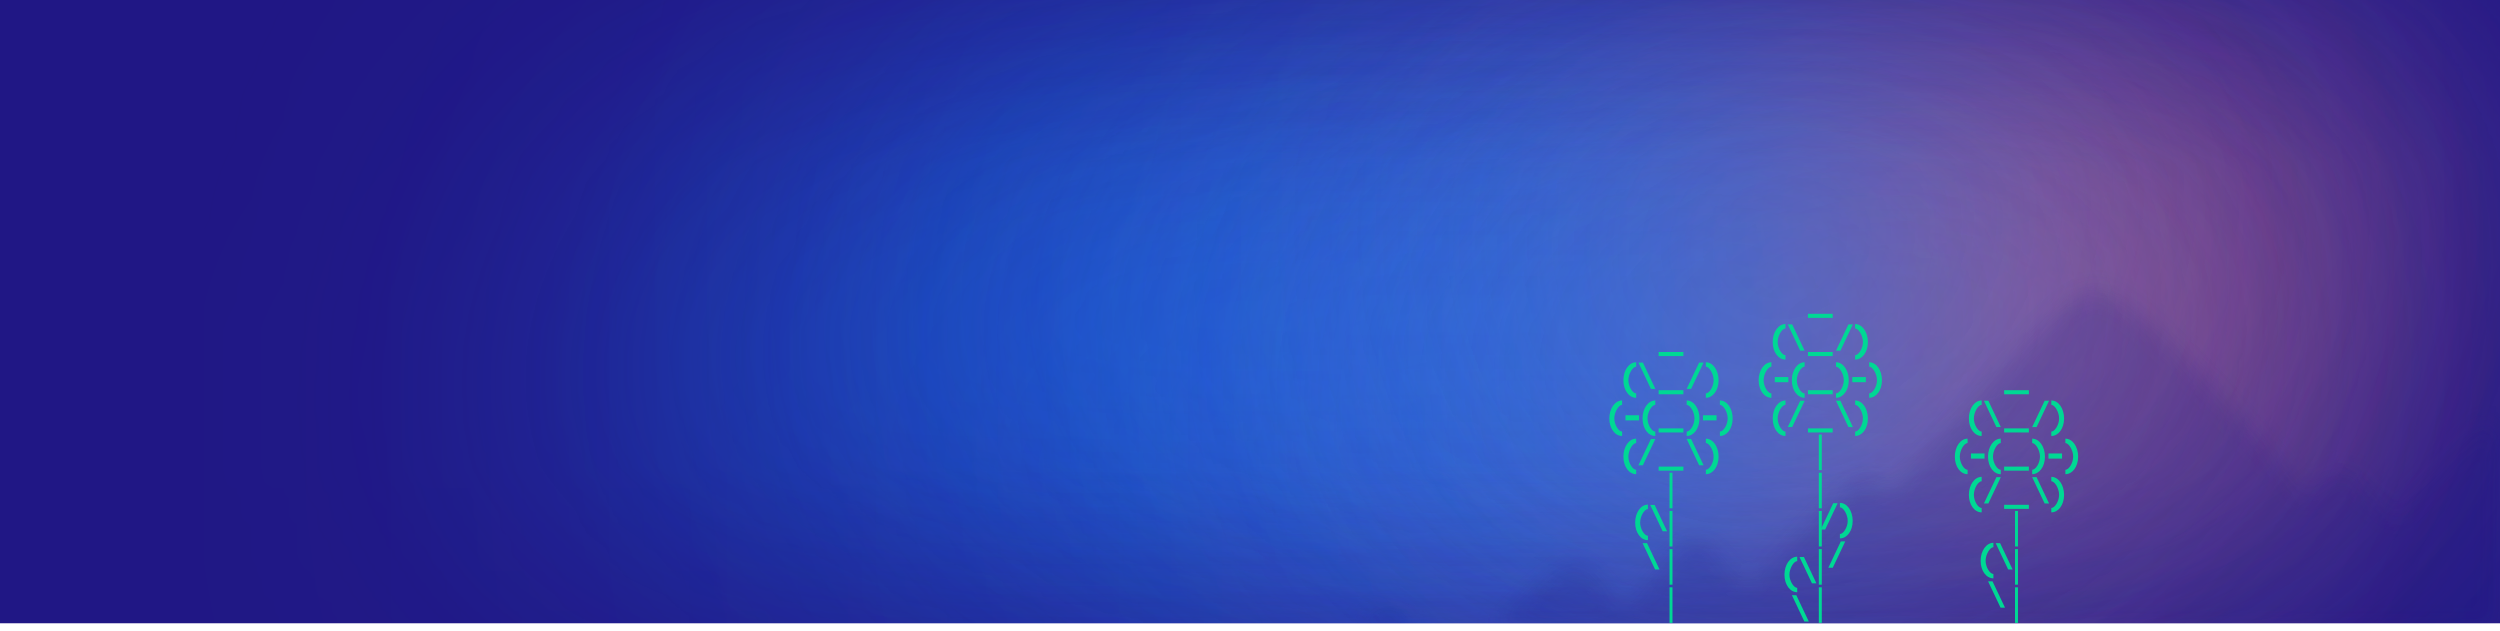
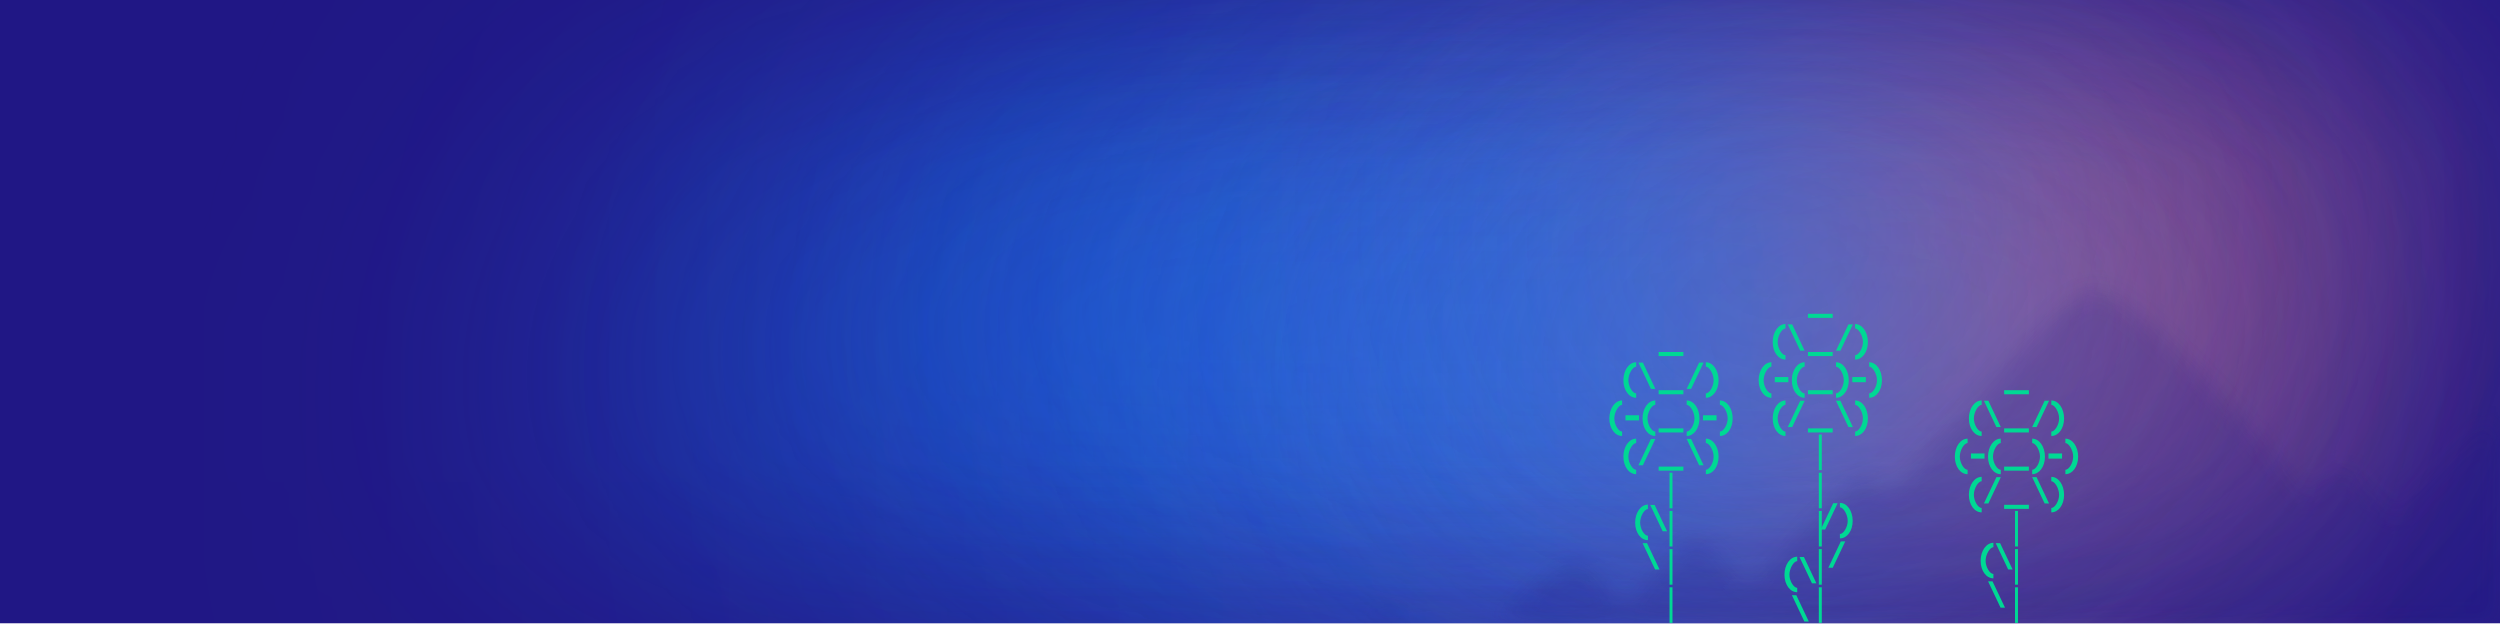
- <svg xmlns="http://www.w3.org/2000/svg" width="1440" height="363" viewBox="0 0 1440 363" fill="none">
+ <svg xmlns="http://www.w3.org/2000/svg" width="1440" height="360" viewBox="0 0 1440 360" fill="none">
  <path d="M0 0H1440V359H0V0Z" fill="#201785" />
  <mask id="mask0" mask-type="alpha" maskUnits="userSpaceOnUse" x="0" y="0" width="1440" height="359">
    <rect width="1440" height="359" fill="#1E283D" />
  </mask>
  <g mask="url(#mask0)">
    <g opacity="0.8">
      <g style="mix-blend-mode:multiply" opacity="0.8" filter="url(#filter0_f)">
        <path d="M540.967 24.674C739.587 -10.93 1182.46 -79.697 1210.76 108.073C1239.06 295.844 895.696 562.936 697.076 598.539C498.456 634.143 353.826 518.491 325.523 330.721C297.22 142.95 342.347 60.277 540.967 24.674Z" fill="url(#paint0_linear)" fill-opacity="0.4" />
      </g>
    </g>
    <g opacity="0.8">
      <g style="mix-blend-mode:multiply" opacity="0.8" filter="url(#filter1_f)">
        <path d="M666.231 -11.326C768.839 -46.93 997.628 -115.697 1012.25 72.073C1026.87 259.844 849.486 526.936 746.878 562.539C644.27 598.143 569.553 482.491 554.931 294.721C540.31 106.95 563.623 24.277 666.231 -11.326Z" fill="url(#paint1_linear)" fill-opacity="0.4" />
      </g>
    </g>
    <g opacity="0.8">
      <g style="mix-blend-mode:multiply" opacity="0.8" filter="url(#filter2_f)">
        <path d="M700.137 230.674C802.746 195.07 1031.53 126.303 1046.16 314.073C1060.78 501.844 883.393 768.936 780.784 804.539C678.176 840.143 603.459 724.491 588.837 536.721C574.216 348.95 597.529 266.277 700.137 230.674Z" fill="url(#paint2_linear)" fill-opacity="0.4" />
      </g>
    </g>
    <g opacity="0.8">
      <g style="mix-blend-mode:multiply" opacity="0.8" filter="url(#filter3_f)">
        <path d="M800.967 -88.326C999.587 -123.93 1442.46 -192.697 1470.76 -4.927C1499.06 182.844 1155.7 449.936 957.076 485.539C758.456 521.143 613.826 405.491 585.523 217.721C557.22 29.95 602.347 -52.723 800.967 -88.326Z" fill="url(#paint3_linear)" fill-opacity="0.4" />
      </g>
    </g>
    <g opacity="0.8">
      <g style="mix-blend-mode:multiply" opacity="0.8" filter="url(#filter4_f)">
        <path d="M926.231 -124.326C1028.84 -159.93 1257.63 -228.697 1272.25 -40.927C1286.87 146.844 1109.49 413.936 1006.88 449.539C904.27 485.143 829.553 369.491 814.931 181.721C800.31 -6.05 823.623 -88.723 926.231 -124.326Z" fill="url(#paint4_linear)" fill-opacity="0.4" />
      </g>
    </g>
    <g opacity="0.8">
      <g style="mix-blend-mode:multiply" opacity="0.8" filter="url(#filter5_f)">
        <path d="M960.137 117.674C1062.75 82.07 1291.53 13.303 1306.16 201.073C1320.78 388.844 1143.39 655.936 1040.78 691.539C938.176 727.143 863.459 611.491 848.837 423.721C834.216 235.95 857.529 153.277 960.137 117.674Z" fill="url(#paint5_linear)" fill-opacity="0.4" />
      </g>
    </g>
    <mask id="mask1" mask-type="alpha" maskUnits="userSpaceOnUse" x="0" y="0" width="1440" height="432">
      <rect width="1440" height="432" fill="#1E283D" />
    </mask>
    <g mask="url(#mask1)">
      <g opacity="0.8">
        <g style="mix-blend-mode:multiply" opacity="0.8" filter="url(#filter6_f)">
          <path d="M660.532 -29.95C869.944 -75.689 1336.88 -164.03 1366.72 77.189C1396.56 318.41 1034.54 661.53 825.124 707.269C615.712 753.007 463.223 604.435 433.382 363.215C403.541 121.995 451.12 15.788 660.532 -29.95Z" fill="url(#paint6_linear)" fill-opacity="0.4" />
        </g>
      </g>
      <g opacity="0.8">
        <g style="mix-blend-mode:multiply" opacity="0.8" filter="url(#filter7_f)">
          <path d="M832.292 44.002C945.906 13.453 1199.23 -45.552 1215.42 115.562C1231.61 276.677 1035.2 505.852 921.589 536.401C807.975 566.951 725.244 467.717 709.054 306.603C692.864 145.488 718.678 74.552 832.292 44.002Z" fill="url(#paint7_linear)" fill-opacity="0.4" />
        </g>
      </g>
      <g opacity="0.8">
        <g style="mix-blend-mode:multiply" opacity="0.8" filter="url(#filter8_f)">
          <path d="M938.364 54.688C1046.55 8.95 1287.77 -79.392 1303.18 161.828C1318.6 403.048 1131.58 746.169 1023.39 791.907C915.21 837.646 836.433 689.073 821.017 447.853C805.601 206.633 830.181 100.427 938.364 54.688Z" fill="url(#paint8_linear)" fill-opacity="0.4" />
        </g>
      </g>
      <g opacity="0.8">
        <g style="mix-blend-mode:multiply" opacity="0.8" filter="url(#filter9_f)">
          <path d="M964.836 -41.789C1039.88 -62.745 1207.2 -103.22 1217.89 7.298C1228.59 117.816 1098.86 275.021 1023.82 295.977C948.775 316.933 894.132 248.862 883.439 138.344C872.745 27.826 889.795 -20.834 964.836 -41.789Z" fill="url(#paint9_linear)" fill-opacity="0.4" />
        </g>
      </g>
      <g opacity="0.2" filter="url(#filter10_f)">
        <path d="M794.175 353.228C738.811 392.951 716.18 419.379 678 466H1625L1432.81 243.558L1380.24 297.167L1355.66 274.14C1351.9 270.616 1346.08 270.528 1342.21 273.936L1328.5 286.028C1295.41 244.213 1228.6 166.626 1206.05 168.018C1183.51 169.411 1132.27 245.145 1087.03 285.331C1087.03 285.331 1082.1 275.932 1074.71 275.584C1067.31 275.236 1036.78 309.877 1006.53 338.94C993.931 324.927 987.039 317.664 982.376 313.616C979.317 310.96 974.895 311.345 971.825 313.989C960.869 323.42 951.631 333.399 935.078 352.864C935.078 352.864 918.403 324.668 907.563 323.623C896.724 322.579 858.886 360.237 836.25 390.275C822.747 369.191 814.674 358.73 803.8 352.473C800.771 350.73 797.014 351.191 794.175 353.228Z" fill="#201785" />
      </g>
    </g>
  </g>
  <path d="M1160.65 314.772H1162.35V294.29H1160.65V314.772ZM1160.65 336.772H1162.35V316.29H1160.65V336.772ZM1160.65 358.772H1162.35V338.29H1160.65V358.772Z" fill="#00D894" />
  <path d="M1168.63 227.102V224.748H1154.38V227.102H1168.63ZM1134.08 241.028C1134.08 246.836 1137.36 251.126 1141.43 251.126V248.596C1139.41 248.596 1136.94 244.658 1136.94 241.028C1136.94 237.376 1139.41 233.218 1141.43 233.218V230.666C1137.36 230.666 1134.08 235.22 1134.08 241.028ZM1145.29 230.842H1142.74L1149.93 246H1152.48L1145.29 230.842ZM1168.63 249.102V246.748H1154.38V249.102H1168.63ZM1170.52 246H1173.07L1180.26 230.842H1177.71L1170.52 246ZM1188.91 241.028C1188.91 235.22 1185.63 230.666 1181.56 230.666V233.218C1183.58 233.218 1186.05 237.376 1186.05 241.028C1186.05 244.658 1183.58 248.596 1181.56 248.596V251.126C1185.63 251.126 1188.91 246.836 1188.91 241.028ZM1125.98 263.028C1125.98 268.836 1129.26 273.126 1133.33 273.126V270.596C1131.31 270.596 1128.84 266.658 1128.84 263.028C1128.84 259.376 1131.31 255.218 1133.33 255.218V252.666C1129.26 252.666 1125.98 257.22 1125.98 263.028ZM1143.09 264.15V261.18H1135.28V264.15H1143.09ZM1145.1 263.028C1145.1 268.836 1148.38 273.126 1152.45 273.126V270.596C1150.43 270.596 1147.96 266.658 1147.96 263.028C1147.96 259.376 1150.43 255.218 1152.45 255.218V252.666C1148.38 252.666 1145.1 257.22 1145.1 263.028ZM1168.63 271.102V268.748H1154.38V271.102H1168.63ZM1177.89 263.028C1177.89 257.22 1174.61 252.666 1170.54 252.666V255.218C1172.56 255.218 1175.03 259.376 1175.03 263.028C1175.03 266.658 1172.56 270.596 1170.54 270.596V273.126C1174.61 273.126 1177.89 268.836 1177.89 263.028ZM1187.73 264.15V261.18H1179.92V264.15H1187.73ZM1197.01 263.028C1197.01 257.22 1193.73 252.666 1189.66 252.666V255.218C1191.68 255.218 1194.15 259.376 1194.15 263.028C1194.15 266.658 1191.68 270.596 1189.66 270.596V273.126C1193.73 273.126 1197.01 268.836 1197.01 263.028ZM1134.08 285.028C1134.08 290.836 1137.36 295.126 1141.43 295.126V292.596C1139.41 292.596 1136.94 288.658 1136.94 285.028C1136.94 281.376 1139.41 277.218 1141.43 277.218V274.666C1137.36 274.666 1134.08 279.22 1134.08 285.028ZM1142.74 290H1145.29L1152.48 274.842H1149.93L1142.74 290ZM1168.63 293.102V290.748H1154.38V293.102H1168.63ZM1173.07 274.842H1170.52L1177.71 290H1180.26L1173.07 274.842ZM1188.91 285.028C1188.91 279.22 1185.63 274.666 1181.56 274.666V277.218C1183.58 277.218 1186.05 281.376 1186.05 285.028C1186.05 288.658 1183.58 292.596 1181.56 292.596V295.126C1185.63 295.126 1188.91 290.836 1188.91 285.028Z" fill="#00D894" />
  <path d="M1140.85 323.028C1140.85 328.836 1144.13 333.126 1148.2 333.126V330.596C1146.18 330.596 1143.71 326.658 1143.71 323.028C1143.71 319.376 1146.18 315.218 1148.2 315.218V312.666C1144.13 312.666 1140.85 317.22 1140.85 323.028ZM1152.06 312.842H1149.51L1156.7 328H1159.26L1152.06 312.842ZM1147.68 334.842H1145.13L1152.32 350H1154.87L1147.68 334.842Z" fill="#00D894" />
  <path d="M961.654 292.772H963.348V272.29H961.654V292.772ZM961.654 314.772H963.348V294.29H961.654V314.772ZM961.654 336.772H963.348V316.29H961.654V336.772ZM961.654 358.772H963.348V338.29H961.654V358.772Z" fill="#00D894" />
  <path d="M969.631 205.102V202.748H955.375V205.102H969.631ZM935.082 219.028C935.082 224.836 938.36 229.126 942.43 229.126V226.596C940.406 226.596 937.942 222.658 937.942 219.028C937.942 215.376 940.406 211.218 942.43 211.218V208.666C938.36 208.666 935.082 213.22 935.082 219.028ZM946.29 208.842H943.738L950.932 224H953.484L946.29 208.842ZM969.631 227.102V224.748H955.375V227.102H969.631ZM971.517 224H974.069L981.263 208.842H978.711L971.517 224ZM989.908 219.028C989.908 213.22 986.63 208.666 982.56 208.666V211.218C984.584 211.218 987.048 215.376 987.048 219.028C987.048 222.658 984.584 226.596 982.56 226.596V229.126C986.63 229.126 989.908 224.836 989.908 219.028ZM926.982 241.028C926.982 246.836 930.26 251.126 934.33 251.126V248.596C932.306 248.596 929.842 244.658 929.842 241.028C929.842 237.376 932.306 233.218 934.33 233.218V230.666C930.26 230.666 926.982 235.22 926.982 241.028ZM944.086 242.15V239.18H936.276V242.15H944.086ZM946.103 241.028C946.103 246.836 949.381 251.126 953.451 251.126V248.596C951.427 248.596 948.963 244.658 948.963 241.028C948.963 237.376 951.427 233.218 953.451 233.218V230.666C949.381 230.666 946.103 235.22 946.103 241.028ZM969.631 249.102V246.748H955.375V249.102H969.631ZM978.887 241.028C978.887 235.22 975.609 230.666 971.539 230.666V233.218C973.563 233.218 976.027 237.376 976.027 241.028C976.027 244.658 973.563 248.596 971.539 248.596V251.126C975.609 251.126 978.887 246.836 978.887 241.028ZM988.731 242.15V239.18H980.921V242.15H988.731ZM998.008 241.028C998.008 235.22 994.73 230.666 990.66 230.666V233.218C992.684 233.218 995.148 237.376 995.148 241.028C995.148 244.658 992.684 248.596 990.66 248.596V251.126C994.73 251.126 998.008 246.836 998.008 241.028ZM935.082 263.028C935.082 268.836 938.36 273.126 942.43 273.126V270.596C940.406 270.596 937.942 266.658 937.942 263.028C937.942 259.376 940.406 255.218 942.43 255.218V252.666C938.36 252.666 935.082 257.22 935.082 263.028ZM943.738 268H946.29L953.484 252.842H950.932L943.738 268ZM969.631 271.102V268.748H955.375V271.102H969.631ZM974.069 252.842H971.517L978.711 268H981.263L974.069 252.842ZM989.908 263.028C989.908 257.22 986.63 252.666 982.56 252.666V255.218C984.584 255.218 987.048 259.376 987.048 263.028C987.048 266.658 984.584 270.596 982.56 270.596V273.126C986.63 273.126 989.908 268.836 989.908 263.028Z" fill="#00D894" />
  <path d="M941.854 301.028C941.854 306.836 945.132 311.126 949.202 311.126V308.596C947.178 308.596 944.714 304.658 944.714 301.028C944.714 297.376 947.178 293.218 949.202 293.218V290.666C945.132 290.666 941.854 295.22 941.854 301.028ZM953.062 290.842H950.51L957.704 306H960.256L953.062 290.842ZM948.679 312.842H946.127L953.321 328H955.873L948.679 312.842Z" fill="#00D894" />
  <path d="M1047.65 270.772H1049.35V250.29H1047.65V270.772ZM1047.65 292.772H1049.35V272.29H1047.65V292.772ZM1047.65 314.772H1049.35V294.29H1047.65V314.772ZM1047.65 336.772H1049.35V316.29H1047.65V336.772ZM1047.65 358.772H1049.35V338.29H1047.65V358.772Z" fill="#00D894" />
  <path d="M1055.63 183.102V180.748H1041.38V183.102H1055.63ZM1021.08 197.028C1021.08 202.836 1024.36 207.126 1028.43 207.126V204.596C1026.41 204.596 1023.94 200.658 1023.94 197.028C1023.94 193.376 1026.41 189.218 1028.43 189.218V186.666C1024.36 186.666 1021.08 191.22 1021.08 197.028ZM1032.29 186.842H1029.74L1036.93 202H1039.48L1032.29 186.842ZM1055.63 205.102V202.748H1041.38V205.102H1055.63ZM1057.52 202H1060.07L1067.26 186.842H1064.71L1057.52 202ZM1075.91 197.028C1075.91 191.22 1072.63 186.666 1068.56 186.666V189.218C1070.58 189.218 1073.05 193.376 1073.05 197.028C1073.05 200.658 1070.58 204.596 1068.56 204.596V207.126C1072.63 207.126 1075.91 202.836 1075.91 197.028ZM1012.98 219.028C1012.98 224.836 1016.26 229.126 1020.33 229.126V226.596C1018.31 226.596 1015.84 222.658 1015.84 219.028C1015.84 215.376 1018.31 211.218 1020.33 211.218V208.666C1016.26 208.666 1012.98 213.22 1012.98 219.028ZM1030.09 220.15V217.18H1022.28V220.15H1030.09ZM1032.1 219.028C1032.1 224.836 1035.38 229.126 1039.45 229.126V226.596C1037.43 226.596 1034.96 222.658 1034.96 219.028C1034.96 215.376 1037.43 211.218 1039.45 211.218V208.666C1035.38 208.666 1032.1 213.22 1032.1 219.028ZM1055.63 227.102V224.748H1041.38V227.102H1055.63ZM1064.89 219.028C1064.89 213.22 1061.61 208.666 1057.54 208.666V211.218C1059.56 211.218 1062.03 215.376 1062.03 219.028C1062.03 222.658 1059.56 226.596 1057.54 226.596V229.126C1061.61 229.126 1064.89 224.836 1064.89 219.028ZM1074.73 220.15V217.18H1066.92V220.15H1074.73ZM1084.01 219.028C1084.01 213.22 1080.73 208.666 1076.66 208.666V211.218C1078.68 211.218 1081.15 215.376 1081.15 219.028C1081.15 222.658 1078.68 226.596 1076.66 226.596V229.126C1080.73 229.126 1084.01 224.836 1084.01 219.028ZM1021.08 241.028C1021.08 246.836 1024.36 251.126 1028.43 251.126V248.596C1026.41 248.596 1023.94 244.658 1023.94 241.028C1023.94 237.376 1026.41 233.218 1028.43 233.218V230.666C1024.36 230.666 1021.08 235.22 1021.08 241.028ZM1029.74 246H1032.29L1039.48 230.842H1036.93L1029.74 246ZM1055.63 249.102V246.748H1041.38V249.102H1055.63ZM1060.07 230.842H1057.52L1064.71 246H1067.26L1060.07 230.842ZM1075.91 241.028C1075.91 235.22 1072.63 230.666 1068.56 230.666V233.218C1070.58 233.218 1073.05 237.376 1073.05 241.028C1073.05 244.658 1070.58 248.596 1068.56 248.596V251.126C1072.63 251.126 1075.91 246.836 1075.91 241.028Z" fill="#00D894" />
  <path d="M1027.85 331.028C1027.85 336.836 1031.13 341.126 1035.2 341.126V338.596C1033.18 338.596 1030.71 334.658 1030.71 331.028C1030.71 327.376 1033.18 323.218 1035.2 323.218V320.666C1031.13 320.666 1027.85 325.22 1027.85 331.028ZM1039.06 320.842H1036.51L1043.7 336H1046.26L1039.06 320.842ZM1034.68 342.842H1032.13L1039.32 358H1041.87L1034.68 342.842Z" fill="#00D894" />
  <path d="M1048.74 305H1051.3L1058.49 289.842H1055.94L1048.74 305ZM1067.14 300.028C1067.14 294.22 1063.86 289.666 1059.79 289.666V292.218C1061.81 292.218 1064.28 296.376 1064.28 300.028C1064.28 303.658 1061.81 307.596 1059.79 307.596V310.126C1063.86 310.126 1067.14 305.836 1067.14 300.028ZM1053.13 327H1055.68L1062.87 311.842H1060.32L1053.13 327Z" fill="#00D894" />
  <defs>
    <filter id="filter0_f" x="117.839" y="-217.483" width="1294.57" height="1022.44" filterUnits="userSpaceOnUse" color-interpolation-filters="sRGB">
      <feFlood flood-opacity="0" result="BackgroundImageFix" />
      <feBlend mode="normal" in="SourceGraphic" in2="BackgroundImageFix" result="shape" />
      <feGaussianBlur stdDeviation="100" result="effect1_foregroundBlur" />
    </filter>
    <filter id="filter1_f" x="350.962" y="-253.483" width="862.139" height="1022.44" filterUnits="userSpaceOnUse" color-interpolation-filters="sRGB">
      <feFlood flood-opacity="0" result="BackgroundImageFix" />
      <feBlend mode="normal" in="SourceGraphic" in2="BackgroundImageFix" result="shape" />
      <feGaussianBlur stdDeviation="100" result="effect1_foregroundBlur" />
    </filter>
    <filter id="filter2_f" x="384.868" y="-11.483" width="862.139" height="1022.44" filterUnits="userSpaceOnUse" color-interpolation-filters="sRGB">
      <feFlood flood-opacity="0" result="BackgroundImageFix" />
      <feBlend mode="normal" in="SourceGraphic" in2="BackgroundImageFix" result="shape" />
      <feGaussianBlur stdDeviation="100" result="effect1_foregroundBlur" />
    </filter>
    <filter id="filter3_f" x="377.839" y="-330.483" width="1294.57" height="1022.44" filterUnits="userSpaceOnUse" color-interpolation-filters="sRGB">
      <feFlood flood-opacity="0" result="BackgroundImageFix" />
      <feBlend mode="normal" in="SourceGraphic" in2="BackgroundImageFix" result="shape" />
      <feGaussianBlur stdDeviation="100" result="effect1_foregroundBlur" />
    </filter>
    <filter id="filter4_f" x="610.962" y="-366.483" width="862.139" height="1022.44" filterUnits="userSpaceOnUse" color-interpolation-filters="sRGB">
      <feFlood flood-opacity="0" result="BackgroundImageFix" />
      <feBlend mode="normal" in="SourceGraphic" in2="BackgroundImageFix" result="shape" />
      <feGaussianBlur stdDeviation="100" result="effect1_foregroundBlur" />
    </filter>
    <filter id="filter5_f" x="644.868" y="-124.483" width="862.139" height="1022.44" filterUnits="userSpaceOnUse" color-interpolation-filters="sRGB">
      <feFlood flood-opacity="0" result="BackgroundImageFix" />
      <feBlend mode="normal" in="SourceGraphic" in2="BackgroundImageFix" result="shape" />
      <feGaussianBlur stdDeviation="100" result="effect1_foregroundBlur" />
    </filter>
    <filter id="filter6_f" x="225.281" y="-284.107" width="1343.17" height="1199.62" filterUnits="userSpaceOnUse" color-interpolation-filters="sRGB">
      <feFlood flood-opacity="0" result="BackgroundImageFix" />
      <feBlend mode="normal" in="SourceGraphic" in2="BackgroundImageFix" result="shape" />
      <feGaussianBlur stdDeviation="100" result="effect1_foregroundBlur" />
    </filter>
    <filter id="filter7_f" x="504.659" y="-192.17" width="911.707" height="934.081" filterUnits="userSpaceOnUse" color-interpolation-filters="sRGB">
      <feFlood flood-opacity="0" result="BackgroundImageFix" />
      <feBlend mode="normal" in="SourceGraphic" in2="BackgroundImageFix" result="shape" />
      <feGaussianBlur stdDeviation="100" result="effect1_foregroundBlur" />
    </filter>
    <filter id="filter8_f" x="616.832" y="-199.468" width="887.249" height="1199.62" filterUnits="userSpaceOnUse" color-interpolation-filters="sRGB">
      <feFlood flood-opacity="0" result="BackgroundImageFix" />
      <feBlend mode="normal" in="SourceGraphic" in2="BackgroundImageFix" result="shape" />
      <feGaussianBlur stdDeviation="100" result="effect1_foregroundBlur" />
    </filter>
    <filter id="filter9_f" x="680.535" y="-266.602" width="737.979" height="766.358" filterUnits="userSpaceOnUse" color-interpolation-filters="sRGB">
      <feFlood flood-opacity="0" result="BackgroundImageFix" />
      <feBlend mode="normal" in="SourceGraphic" in2="BackgroundImageFix" result="shape" />
      <feGaussianBlur stdDeviation="100" result="effect1_foregroundBlur" />
    </filter>
    <filter id="filter10_f" x="665" y="155" width="973" height="324" filterUnits="userSpaceOnUse" color-interpolation-filters="sRGB">
      <feFlood flood-opacity="0" result="BackgroundImageFix" />
      <feBlend mode="normal" in="SourceGraphic" in2="BackgroundImageFix" result="shape" />
      <feGaussianBlur stdDeviation="6.5" result="effect1_foregroundBlur" />
    </filter>
    <linearGradient id="paint0_linear" x1="556.777" y1="973.845" x2="1508.24" y2="958.051" gradientUnits="userSpaceOnUse">
      <stop stop-color="#1477F8" />
      <stop offset="0.849" stop-color="#FF6161" />
    </linearGradient>
    <linearGradient id="paint1_linear" x1="674.399" y1="937.845" x2="1166.03" y2="933.629" gradientUnits="userSpaceOnUse">
      <stop stop-color="#1477F8" />
      <stop offset="0.849" stop-color="#FF6161" />
    </linearGradient>
    <linearGradient id="paint2_linear" x1="708.305" y1="1179.85" x2="1199.94" y2="1175.63" gradientUnits="userSpaceOnUse">
      <stop stop-color="#1477F8" />
      <stop offset="0.849" stop-color="#FF6161" />
    </linearGradient>
    <linearGradient id="paint3_linear" x1="816.777" y1="860.845" x2="1768.24" y2="845.051" gradientUnits="userSpaceOnUse">
      <stop stop-color="#1477F8" />
      <stop offset="0.849" stop-color="#FF6161" />
    </linearGradient>
    <linearGradient id="paint4_linear" x1="934.399" y1="824.845" x2="1426.03" y2="820.629" gradientUnits="userSpaceOnUse">
      <stop stop-color="#1477F8" />
      <stop offset="0.849" stop-color="#FF6161" />
    </linearGradient>
    <linearGradient id="paint5_linear" x1="968.305" y1="1066.85" x2="1459.94" y2="1062.63" gradientUnits="userSpaceOnUse">
      <stop stop-color="#1477F8" />
      <stop offset="0.849" stop-color="#FF6161" />
    </linearGradient>
    <linearGradient id="paint6_linear" x1="677.202" y1="1189.41" x2="1680.45" y2="1175.74" gradientUnits="userSpaceOnUse">
      <stop stop-color="#1477F8" />
      <stop offset="0.849" stop-color="#FF6161" />
    </linearGradient>
    <linearGradient id="paint7_linear" x1="841.336" y1="858.428" x2="1385.67" y2="852.404" gradientUnits="userSpaceOnUse">
      <stop stop-color="#1477F8" />
      <stop offset="0.849" stop-color="#FF6161" />
    </linearGradient>
    <linearGradient id="paint8_linear" x1="946.976" y1="1274.05" x2="1465.33" y2="1270.4" gradientUnits="userSpaceOnUse">
      <stop stop-color="#1477F8" />
      <stop offset="0.849" stop-color="#FF6161" />
    </linearGradient>
    <linearGradient id="paint9_linear" x1="970.81" y1="516.875" x2="1330.34" y2="513.044" gradientUnits="userSpaceOnUse">
      <stop stop-color="#1477F8" />
      <stop offset="0.849" stop-color="#FF6161" />
    </linearGradient>
  </defs>
</svg>
